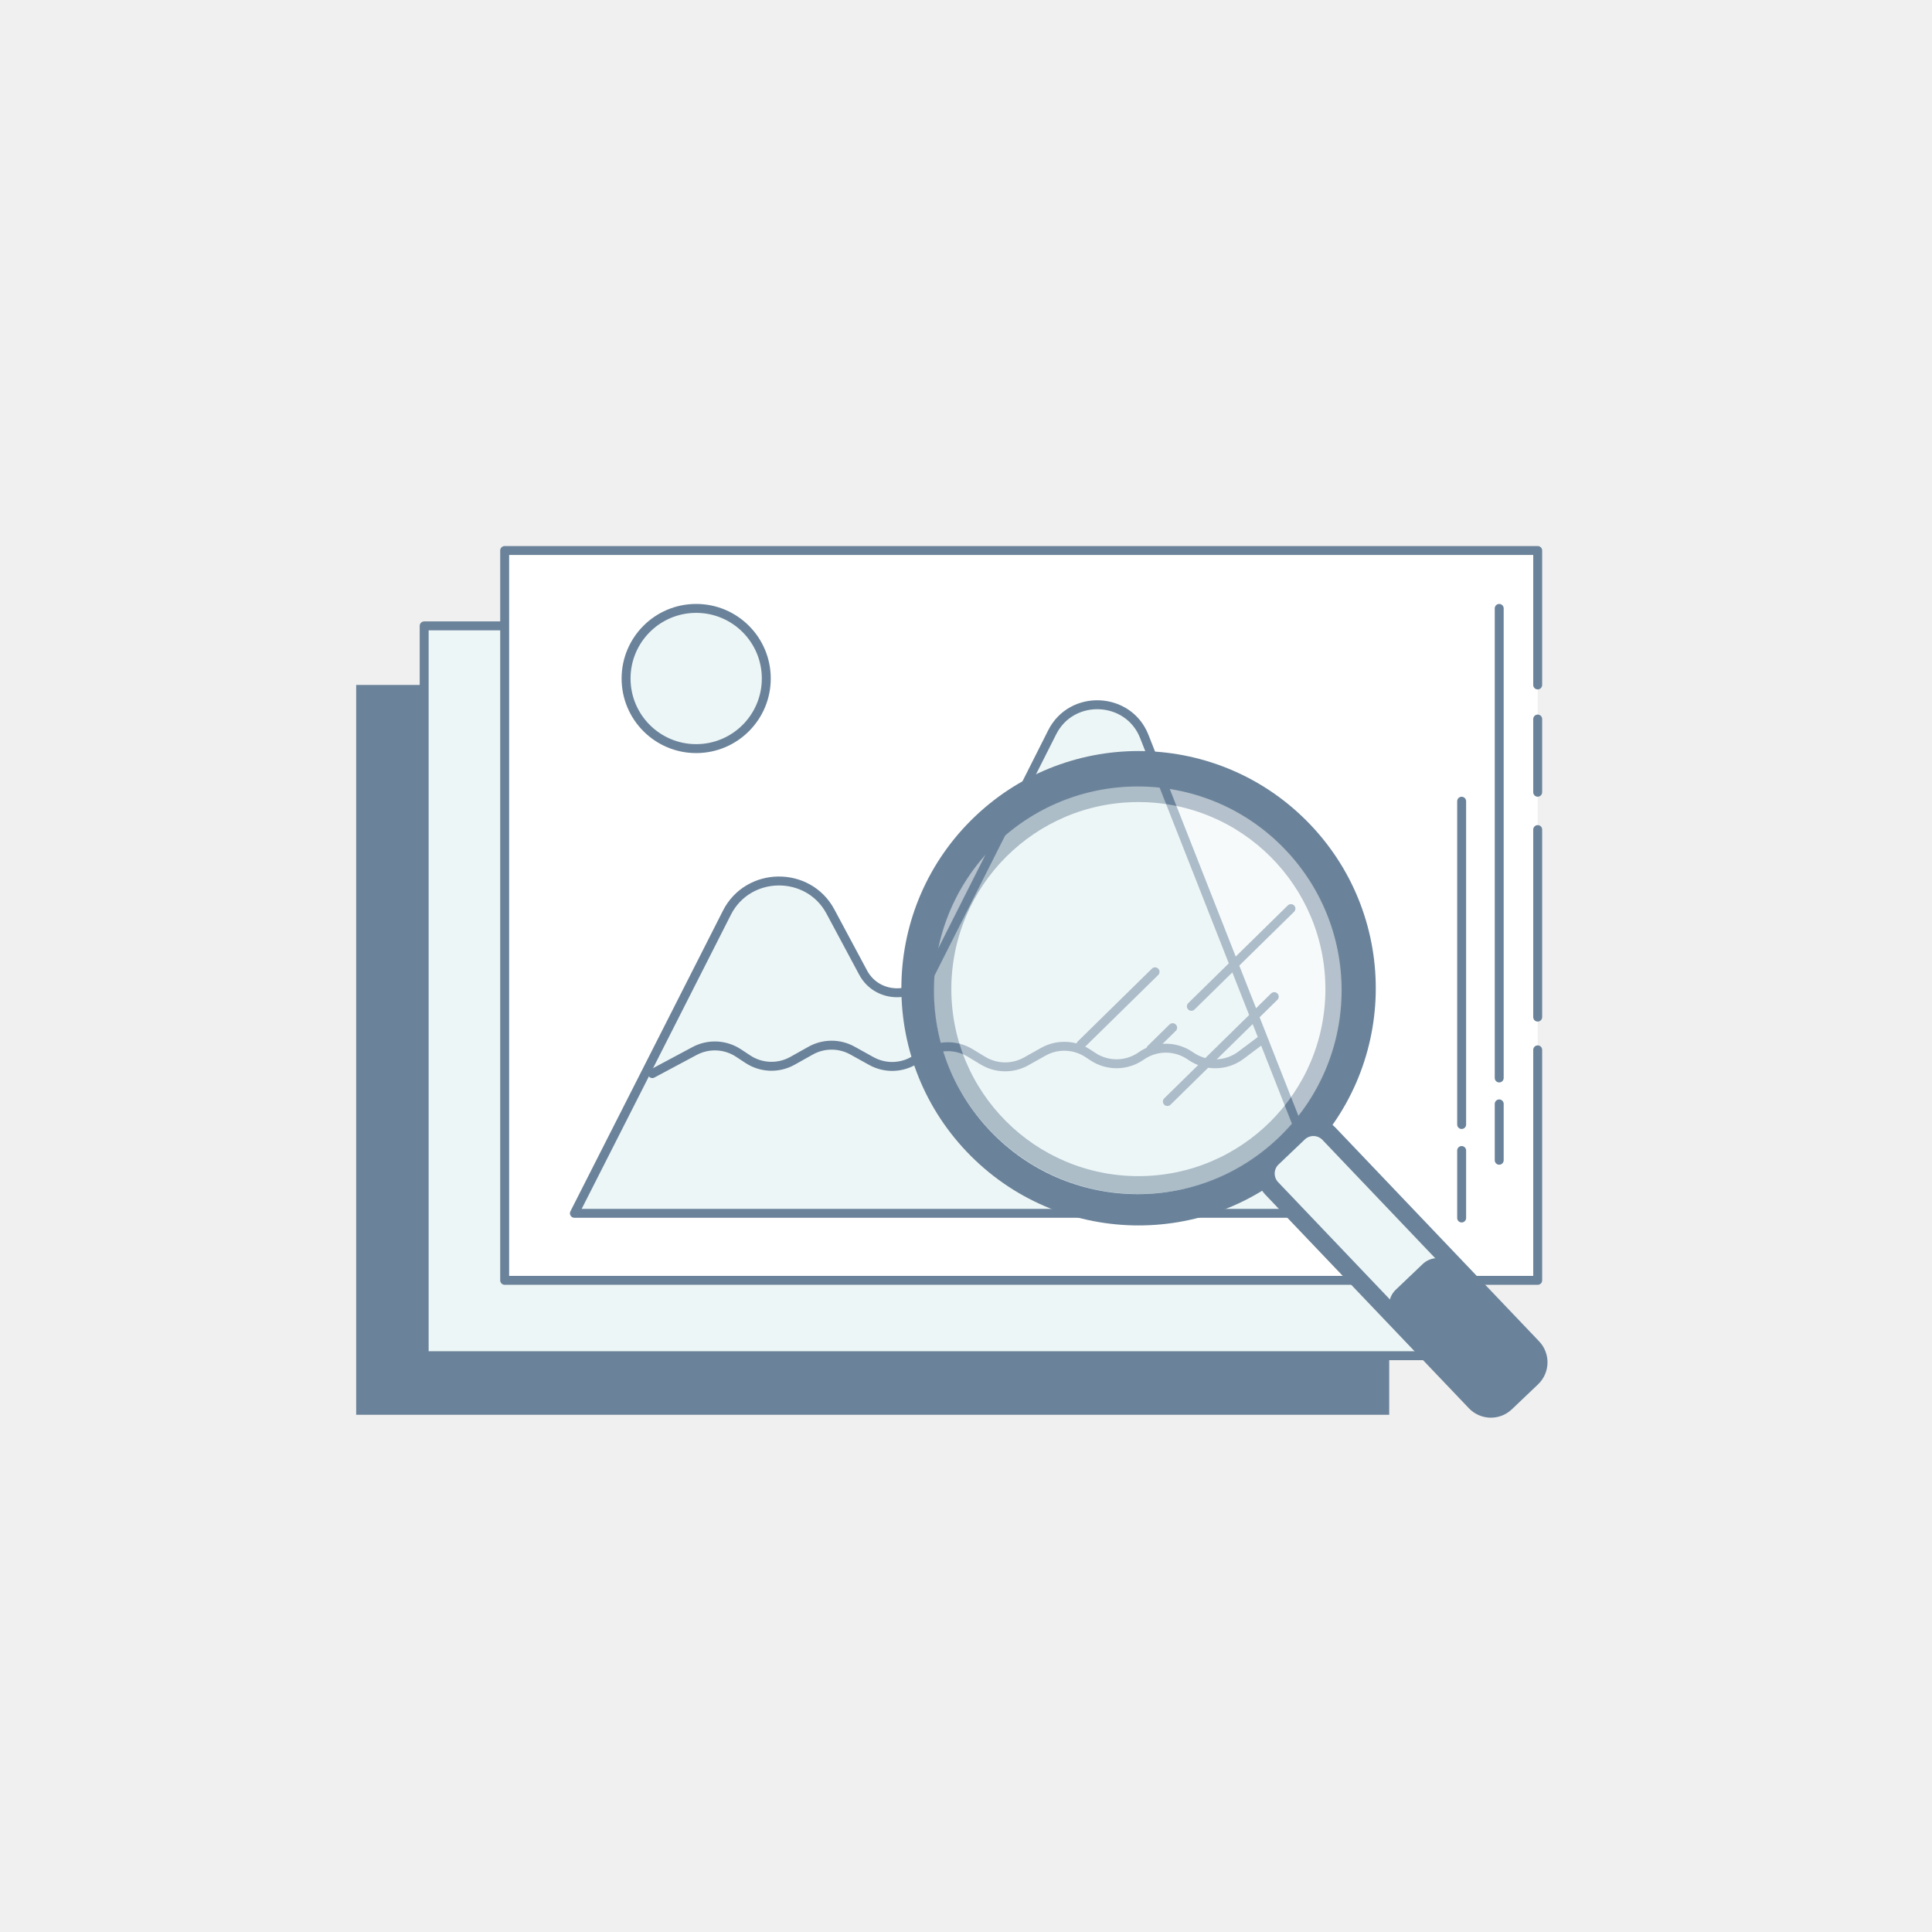
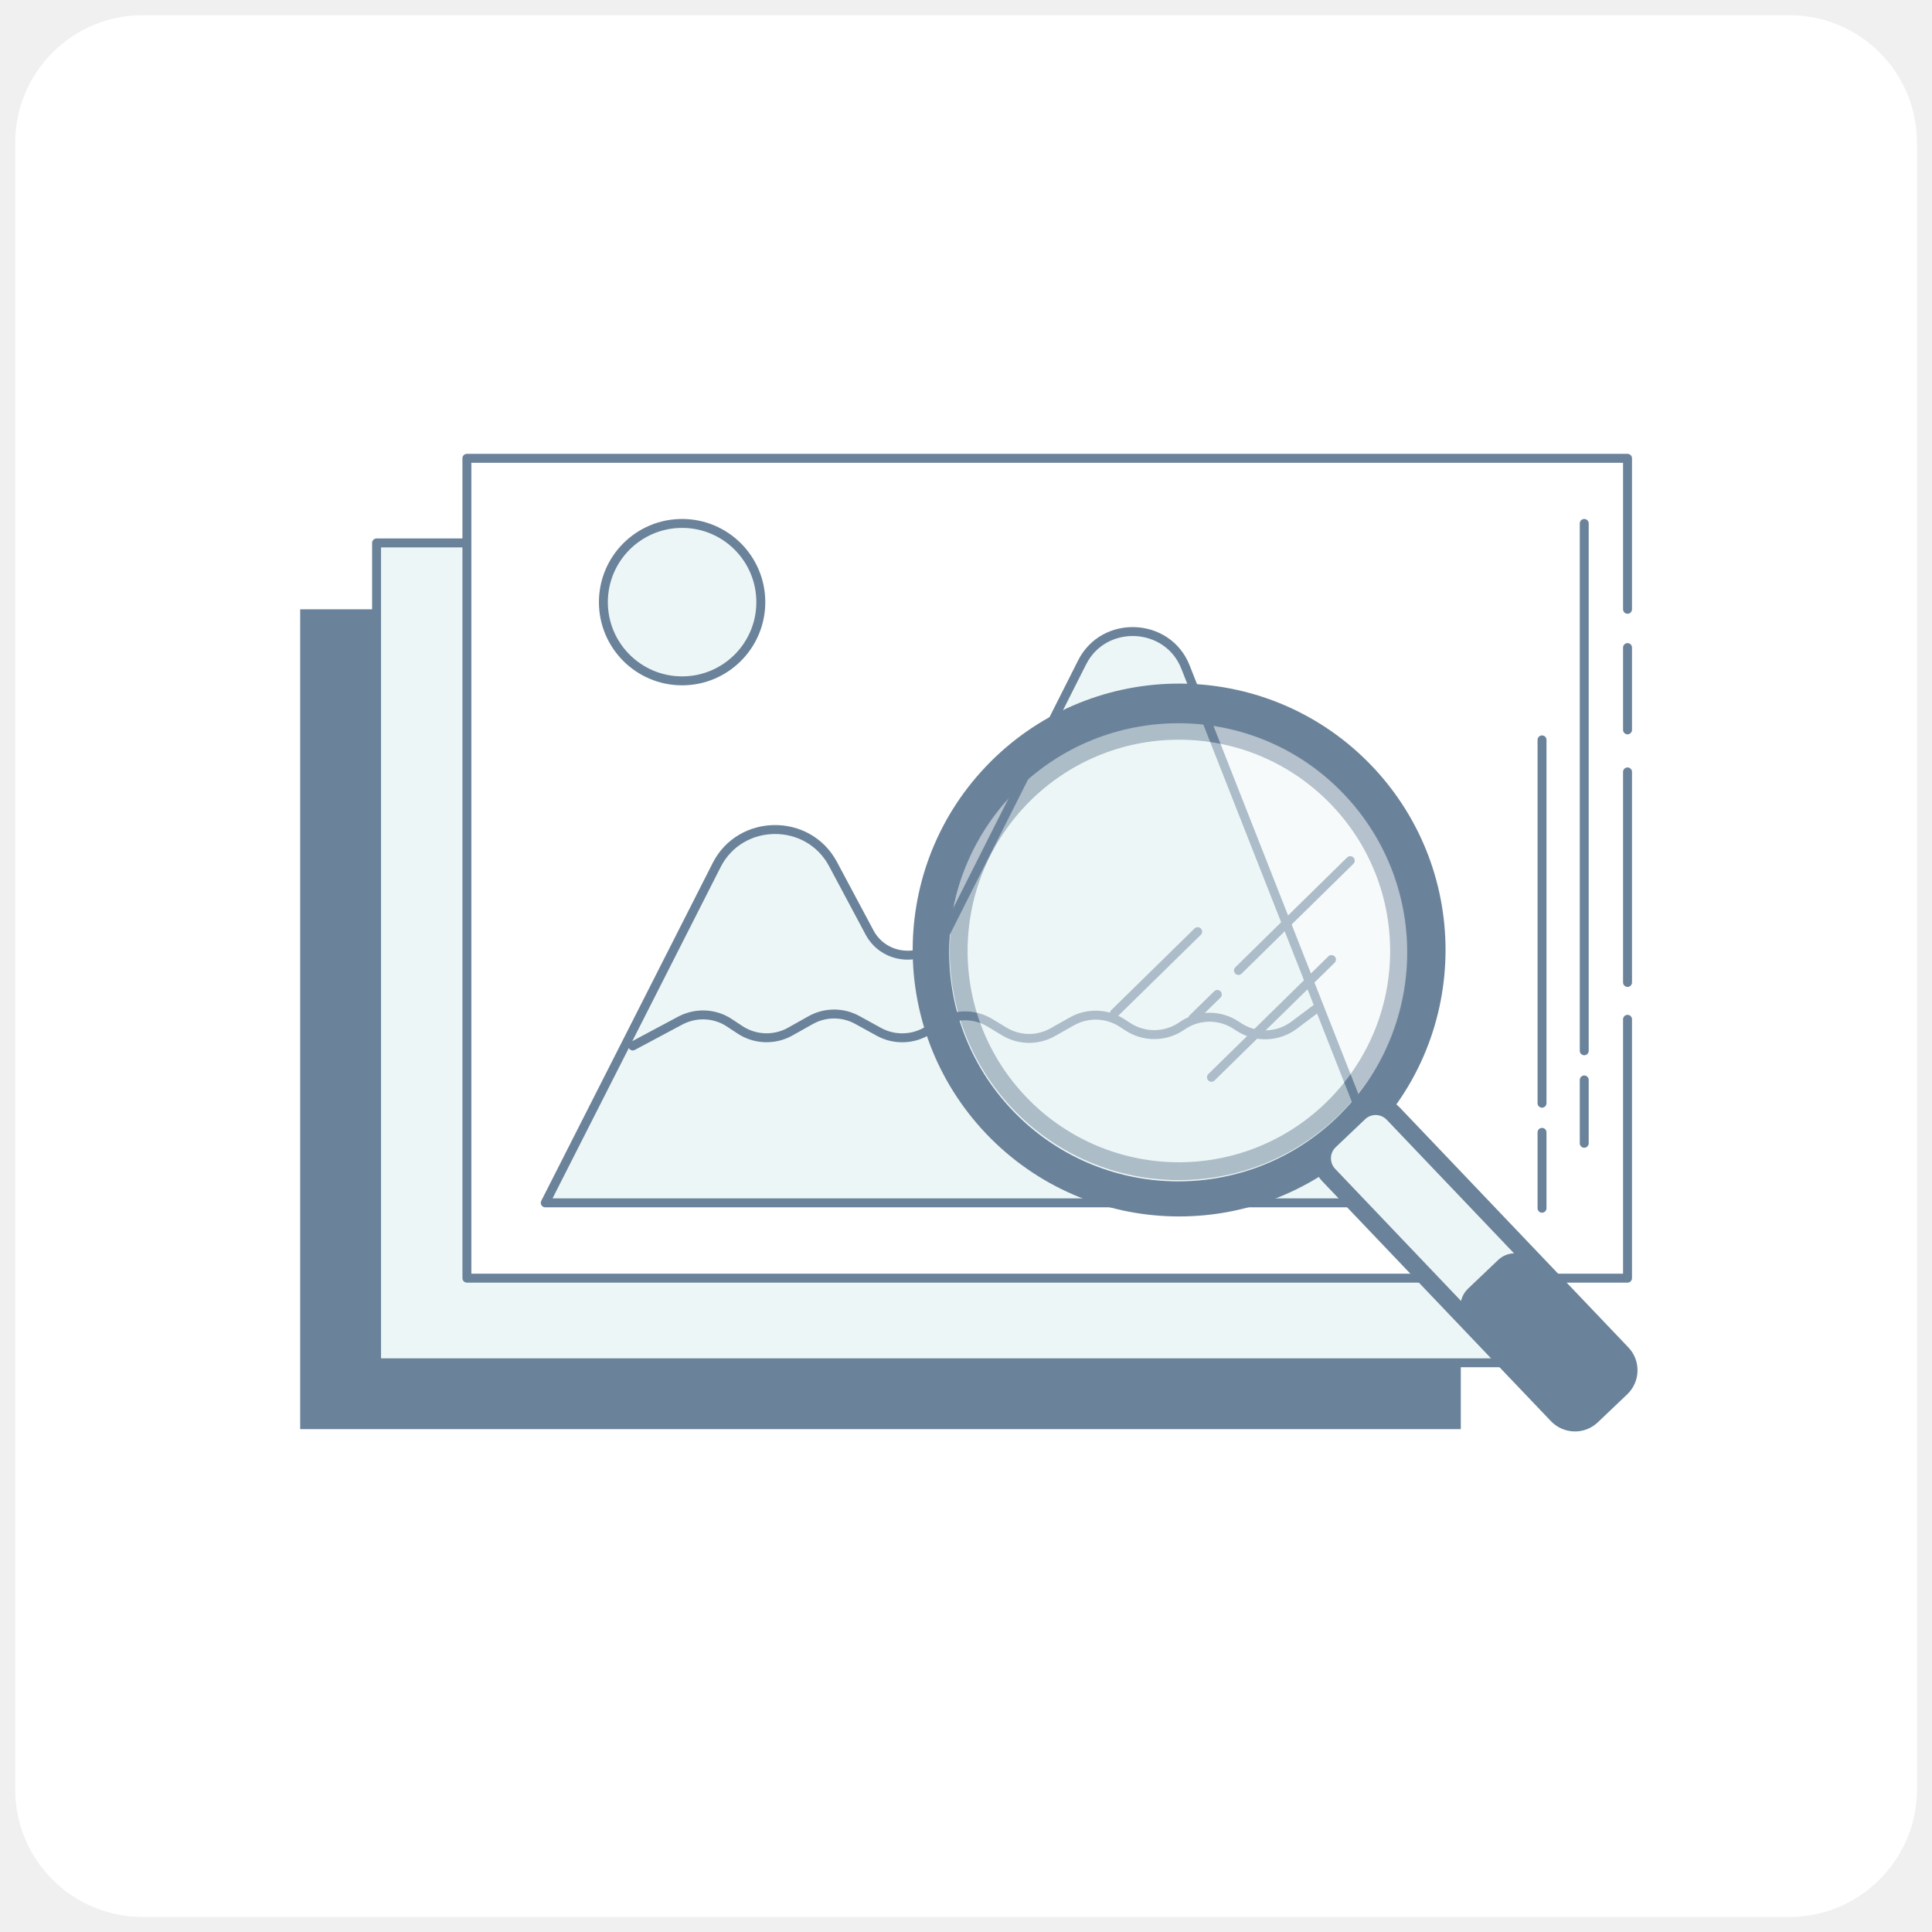
- <svg xmlns="http://www.w3.org/2000/svg" viewBox="0 0 1080 1080">
-   <defs>
-     <style>.cls-1{fill:#6b839a;}.cls-2,.cls-5,.cls-6{fill:#edf6f7;}.cls-2,.cls-3,.cls-4,.cls-5,.cls-6{stroke:#6b839a;stroke-linecap:round;stroke-linejoin:round;}.cls-2,.cls-3,.cls-4{stroke-width:5px;}.cls-3{fill:#fff;}.cls-4{fill:none;}.cls-5,.cls-6{stroke-width:10px;}.cls-5{opacity:0.5;}</style>
-   </defs>
-   <g id="Layer_2" data-name="Layer 2">
-     <rect class="cls-1" x="199.11" y="382.89" width="577.47" height="407.98" />
-     <rect class="cls-2" x="237.11" y="349.87" width="577.47" height="407.98" />
-     <polyline class="cls-3" points="859.58 586.88 859.58 715.72 282.11 715.72 282.11 307.74 859.58 307.74 859.58 382.89" />
-     <line class="cls-3" x1="859.58" y1="463.74" x2="859.58" y2="568.56" />
-     <line class="cls-3" x1="859.58" y1="401.95" x2="859.58" y2="442.86" />
+ <svg xmlns="http://www.w3.org/2000/svg" version="1.1" x="0px" y="0px" viewBox="0 0 1080 1080" style="enable-background:new 0 0 1080 1080;" xml:space="preserve">
+   <style type="text/css">
+ 	.st0{fill:#FFFFFF;}
+ 	.st1{fill:#6B839A;}
+ 	.st2{fill:#EDF6F7;stroke:#6B839A;stroke-width:5;stroke-linecap:round;stroke-linejoin:round;}
+ 	.st3{fill:#FFFFFF;stroke:#6B839A;stroke-width:5;stroke-linecap:round;stroke-linejoin:round;}
+ 	.st4{fill:none;stroke:#6B839A;stroke-width:5;stroke-linecap:round;stroke-linejoin:round;}
+ 	
+ 		.st5{opacity:0.5;fill:#EDF6F7;stroke:#6B839A;stroke-width:10;stroke-linecap:round;stroke-linejoin:round;enable-background:new    ;}
+ 	.st6{fill:#EDF6F7;stroke:#6B839A;stroke-width:10;stroke-linecap:round;stroke-linejoin:round;}
+ </style>
+   <g id="Layer_2">
+     <path class="st0" d="M1000.2,1071.6H79.8c-39.4,0-71.3-31.9-71.3-71.3V79.8c0-39.4,31.9-71.3,71.3-71.3h920.5   c39.4,0,71.3,31.9,71.3,71.3v920.5C1071.6,1039.6,1039.6,1071.6,1000.2,1071.6z" />
  </g>
-   <g id="Layer_3" data-name="Layer 3">
-     <line class="cls-4" x1="838.07" y1="340.1" x2="838.07" y2="602.59" />
-     <line class="cls-4" x1="838.07" y1="617.09" x2="838.07" y2="648.58" />
-     <line class="cls-4" x1="817.07" y1="447.89" x2="817.07" y2="628.61" />
-     <line class="cls-4" x1="817.07" y1="643.15" x2="817.07" y2="680.86" />
-     <path class="cls-2" d="M321.1,678.25H744.59L639.65,411.65c-8.84-22.46-40.58-23.88-51.46-2.31l-67.51,133.9c-7.78,15.42-30,15.69-38.18.46l-18.29-34.15c-12.34-23.05-46-22.68-57.84.63Z" />
-     <path class="cls-4" d="M364.65,600.15l23.66-12.65a24,24,0,0,1,24.5,1.14l5.25,3.46A24,24,0,0,0,443,593l10.14-5.68a24,24,0,0,1,23.34-.07l10.64,5.9a24,24,0,0,0,24.72-.9l4.95-3.24a24,24,0,0,1,25.5-.44l7.22,4.36a24,24,0,0,0,24.12.39l9.6-5.39a24,24,0,0,1,24.95.92l2.76,1.82a23.94,23.94,0,0,0,27-.38h0a24,24,0,0,1,27.24-.22l.68.47a24,24,0,0,0,27.85-.66l12.12-9.1" />
-     <circle class="cls-2" cx="389.17" cy="379.29" r="39.19" />
-   </g>
-   <g id="Layer_5" data-name="Layer 5">
-     <path class="cls-1" d="M545,456.43A132.6,132.6,0,1,0,732.51,461,132.61,132.61,0,0,0,545,456.43ZM714.59,636.11A113.94,113.94,0,1,1,718.53,475,113.93,113.93,0,0,1,714.59,636.11Z" />
-     <line class="cls-3" x1="712.31" y1="557.12" x2="652.57" y2="615.76" />
-     <line class="cls-4" x1="721.64" y1="507.92" x2="665.98" y2="562.55" />
-     <line class="cls-4" x1="655.51" y1="574.48" x2="643.3" y2="586.47" />
-     <line class="cls-4" x1="645.69" y1="543.25" x2="604.2" y2="583.97" />
-     <circle class="cls-5" cx="636.36" cy="552.91" r="109.55" />
-     <rect class="cls-6" x="761.69" y="614.22" width="44.23" height="189.05" rx="12" ry="12" transform="translate(-272.55 736.42) rotate(-43.62)" />
-     <rect class="cls-1" x="796.74" y="701.2" width="44.8" height="90.96" rx="12" ry="12" transform="translate(-288.97 771.26) rotate(-43.62)" />
+   <g id="Layer_1">
+     <g id="Layer_2_1_">
+       <rect x="167.8" y="340.6" class="st1" width="648.8" height="458.3" />
+       <rect x="210.5" y="303.5" class="st2" width="648.8" height="458.3" />
+       <polyline class="st3" points="909.8,569.8 909.8,714.5 261,714.5 261,256.2 909.8,256.2 909.8,340.6   " />
+       <line class="st4" x1="909.8" y1="431.5" x2="909.8" y2="549.2" />
+       <line class="st4" x1="909.8" y1="362" x2="909.8" y2="408" />
+     </g>
+     <g id="Layer_3">
+       <line class="st4" x1="885.6" y1="292.6" x2="885.6" y2="587.4" />
+       <line class="st4" x1="885.6" y1="603.7" x2="885.6" y2="639.1" />
+       <line class="st4" x1="862" y1="413.6" x2="862" y2="616.7" />
+       <line class="st4" x1="862" y1="633" x2="862" y2="675.4" />
+       <path class="st2" d="M304.8,672.4h475.8L662.7,372.9c-9.9-25.2-45.6-26.8-57.8-2.6L529,520.8c-8.7,17.3-33.7,17.6-42.9,0.5    l-20.5-38.4c-13.9-25.9-51.7-25.5-65,0.7L304.8,672.4z" />
+       <path class="st4" d="M353.7,584.7l26.6-14.2c8.7-4.6,19.3-4.2,27.5,1.3l5.9,3.9c8.4,5.5,19.2,5.9,28,1l11.4-6.4    c8.1-4.6,18.1-4.6,26.2-0.1l12,6.6c8.7,4.8,19.4,4.4,27.8-1l5.6-3.6c8.7-5.6,19.8-5.8,28.6-0.5l8.1,4.9c8.3,5,18.6,5.2,27.1,0.4    l10.8-6.1c8.8-4.9,19.6-4.5,28,1l3.1,2c9.2,6.1,21.3,5.9,30.3-0.4l0,0c9.2-6.4,21.3-6.5,30.6-0.2l0.8,0.5    c9.5,6.5,22.1,6.2,31.3-0.7l13.6-10.2" />
+       <circle class="st2" cx="381.3" cy="336.6" r="44" />
+     </g>
+     <g id="Layer_5">
+       <path class="st1" d="M556.4,423.2c-59.6,56.8-61.8,151-5.1,210.6c56.8,59.6,151,61.8,210.6,5.1c59.5-56.7,61.8-151,5.1-210.6    C710.3,368.8,616,366.5,556.4,423.2C556.4,423.2,556.4,423.2,556.4,423.2z M746.9,625.1c-51.2,48.7-132.2,46.8-181-4.5    c-48.7-51.2-46.8-132.2,4.5-181c51.2-48.7,132.2-46.8,180.9,4.4C800.1,495.3,798.1,576.3,746.9,625.1    C746.9,625.1,746.9,625.1,746.9,625.1z" />
+       <line class="st4" x1="744.3" y1="536.4" x2="677.2" y2="602.2" />
+       <line class="st4" x1="754.8" y1="481.1" x2="692.3" y2="542.5" />
+       <line class="st4" x1="680.5" y1="555.9" x2="666.8" y2="569.3" />
+       <line class="st4" x1="669.5" y1="520.8" x2="622.9" y2="566.5" />
+       <circle class="st5" cx="659" cy="531.6" r="123.1" />
+       <path class="st6" d="M743.2,637.7l16.5-15.7c5.4-5.1,13.9-4.9,19.1,0.5l127.9,134.2c5.1,5.4,4.9,13.9-0.5,19.1l-16.5,15.7    c-5.4,5.1-13.9,4.9-19.1-0.5L742.7,656.8C737.6,651.4,737.8,642.8,743.2,637.7z" />
+       <path class="st1" d="M820.6,720.4l16.9-16.1c5.4-5.1,13.9-4.9,19.1,0.5l51.9,54.5c5.1,5.4,4.9,13.9-0.5,19.1l-16.9,16.1    c-5.4,5.1-13.9,4.9-19.1-0.5l-51.9-54.5C815,734.1,815.2,725.6,820.6,720.4z" />
+     </g>
  </g>
</svg>
